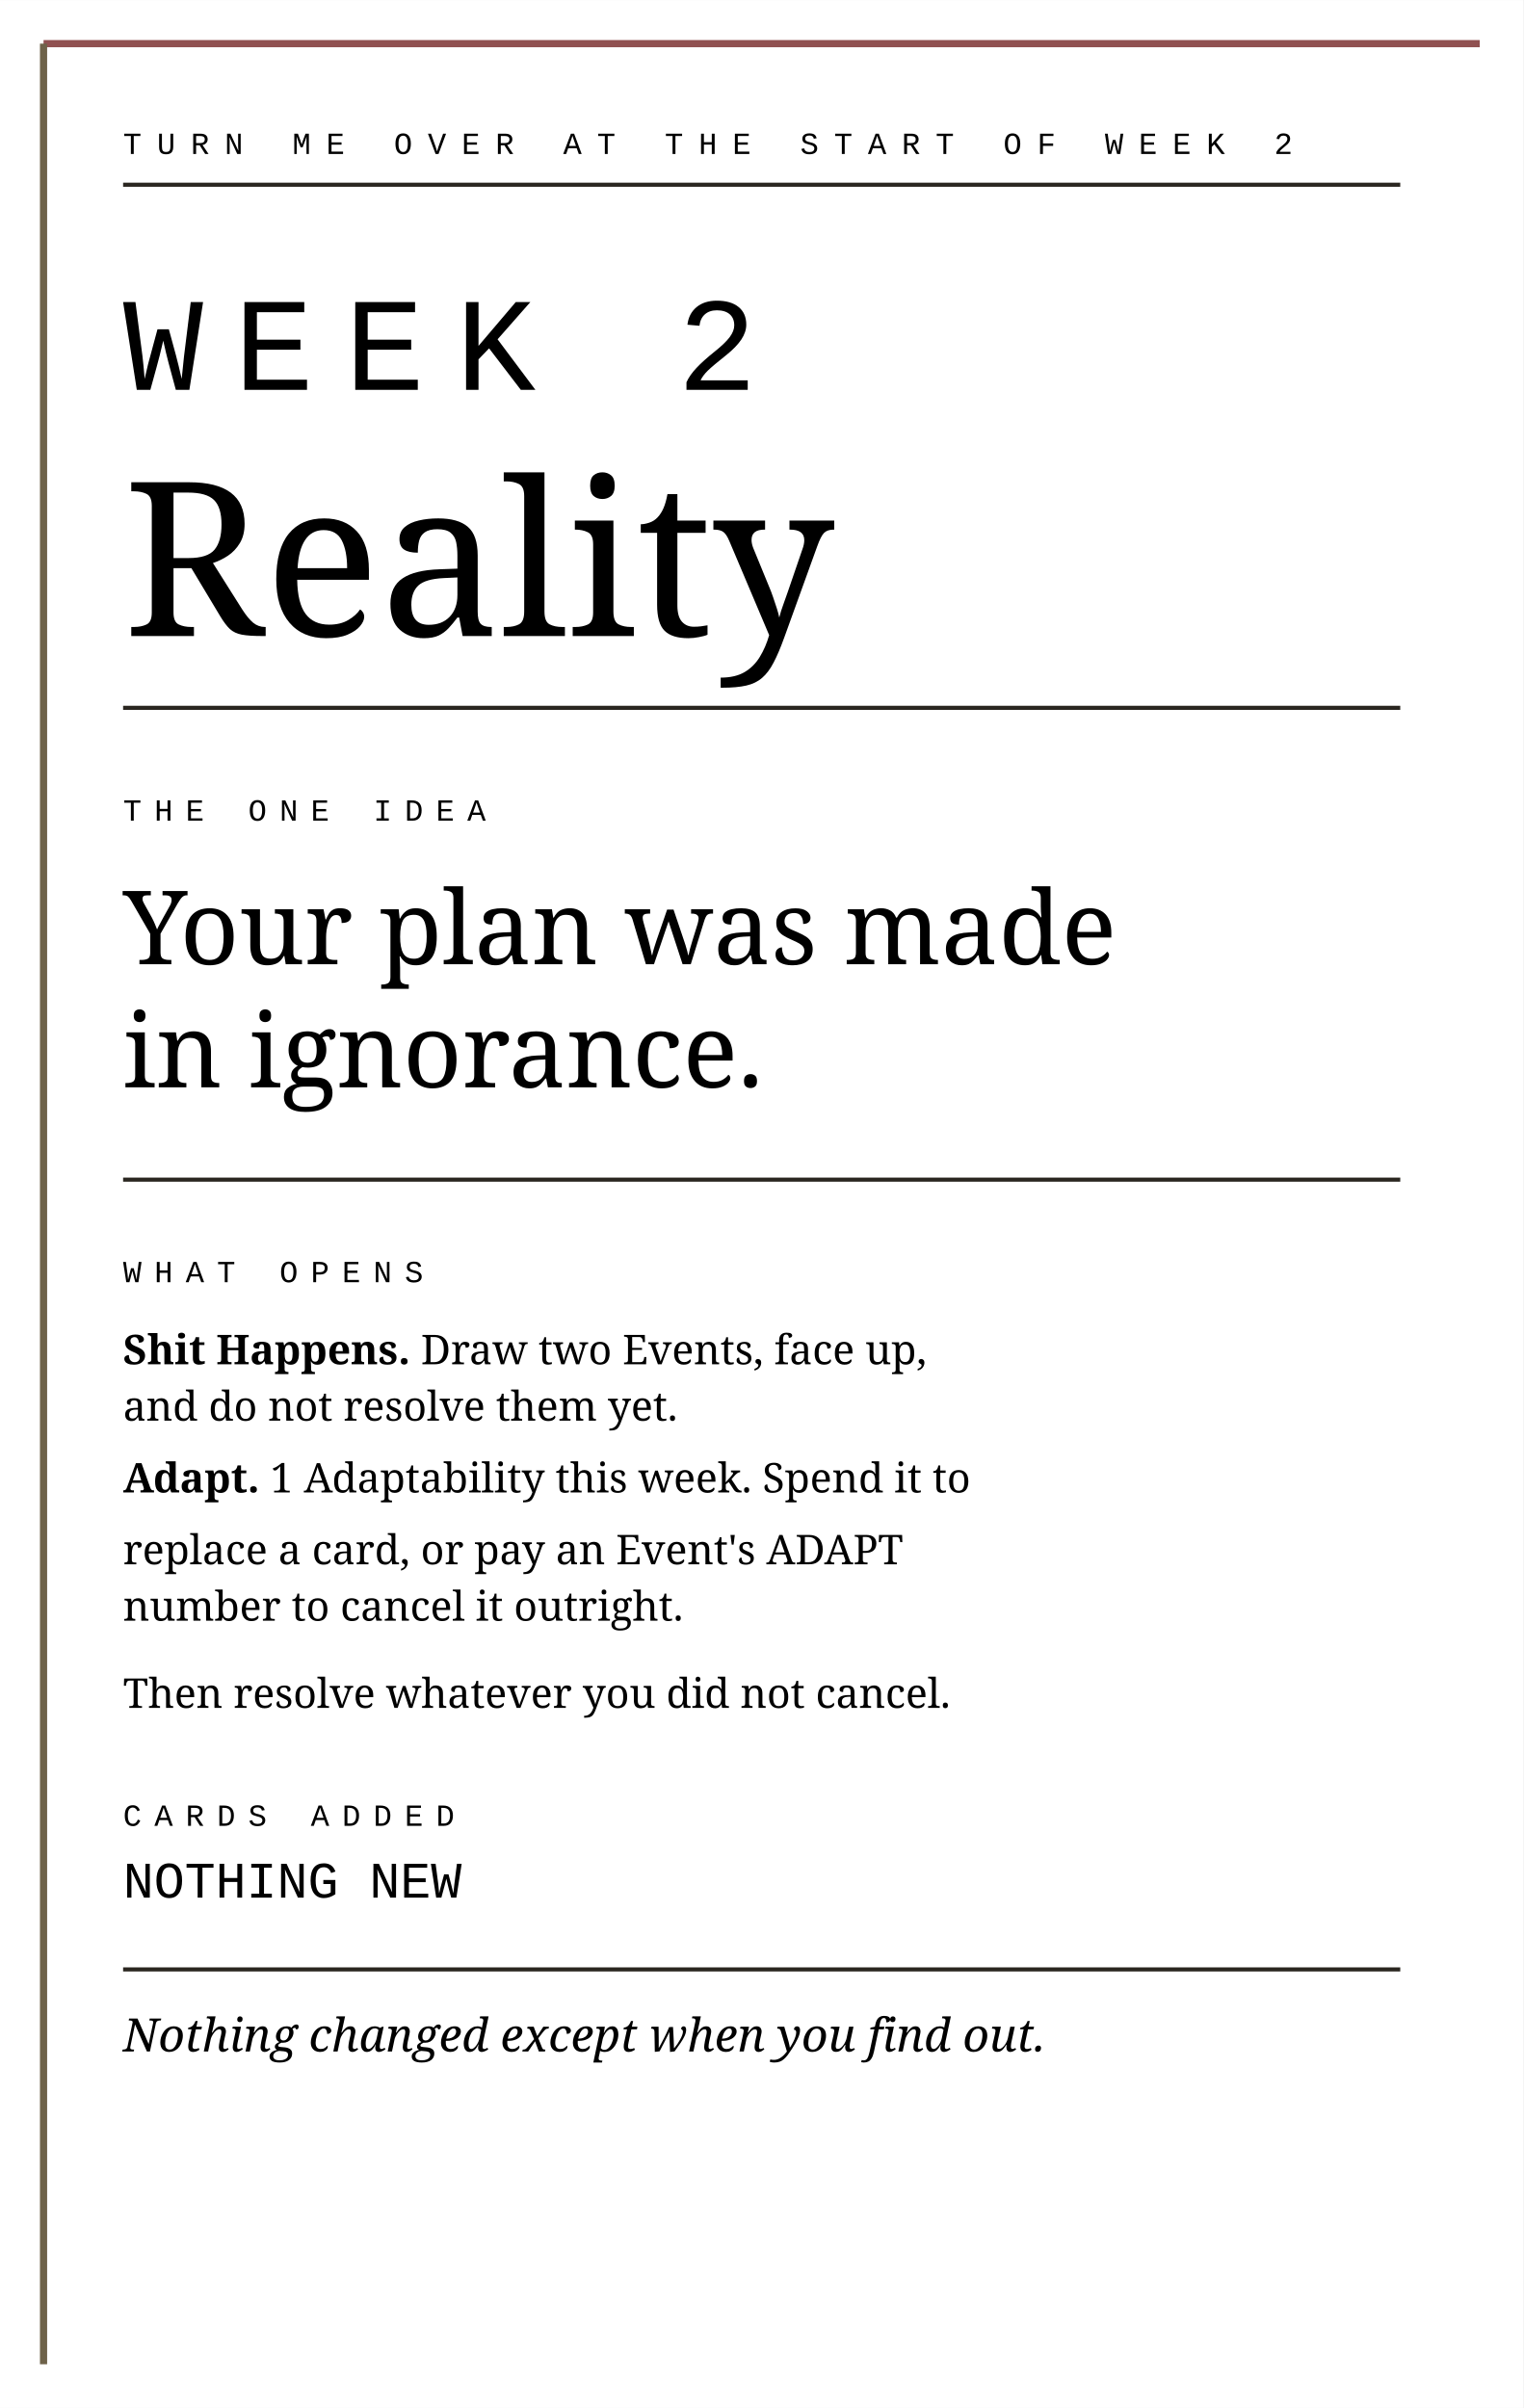
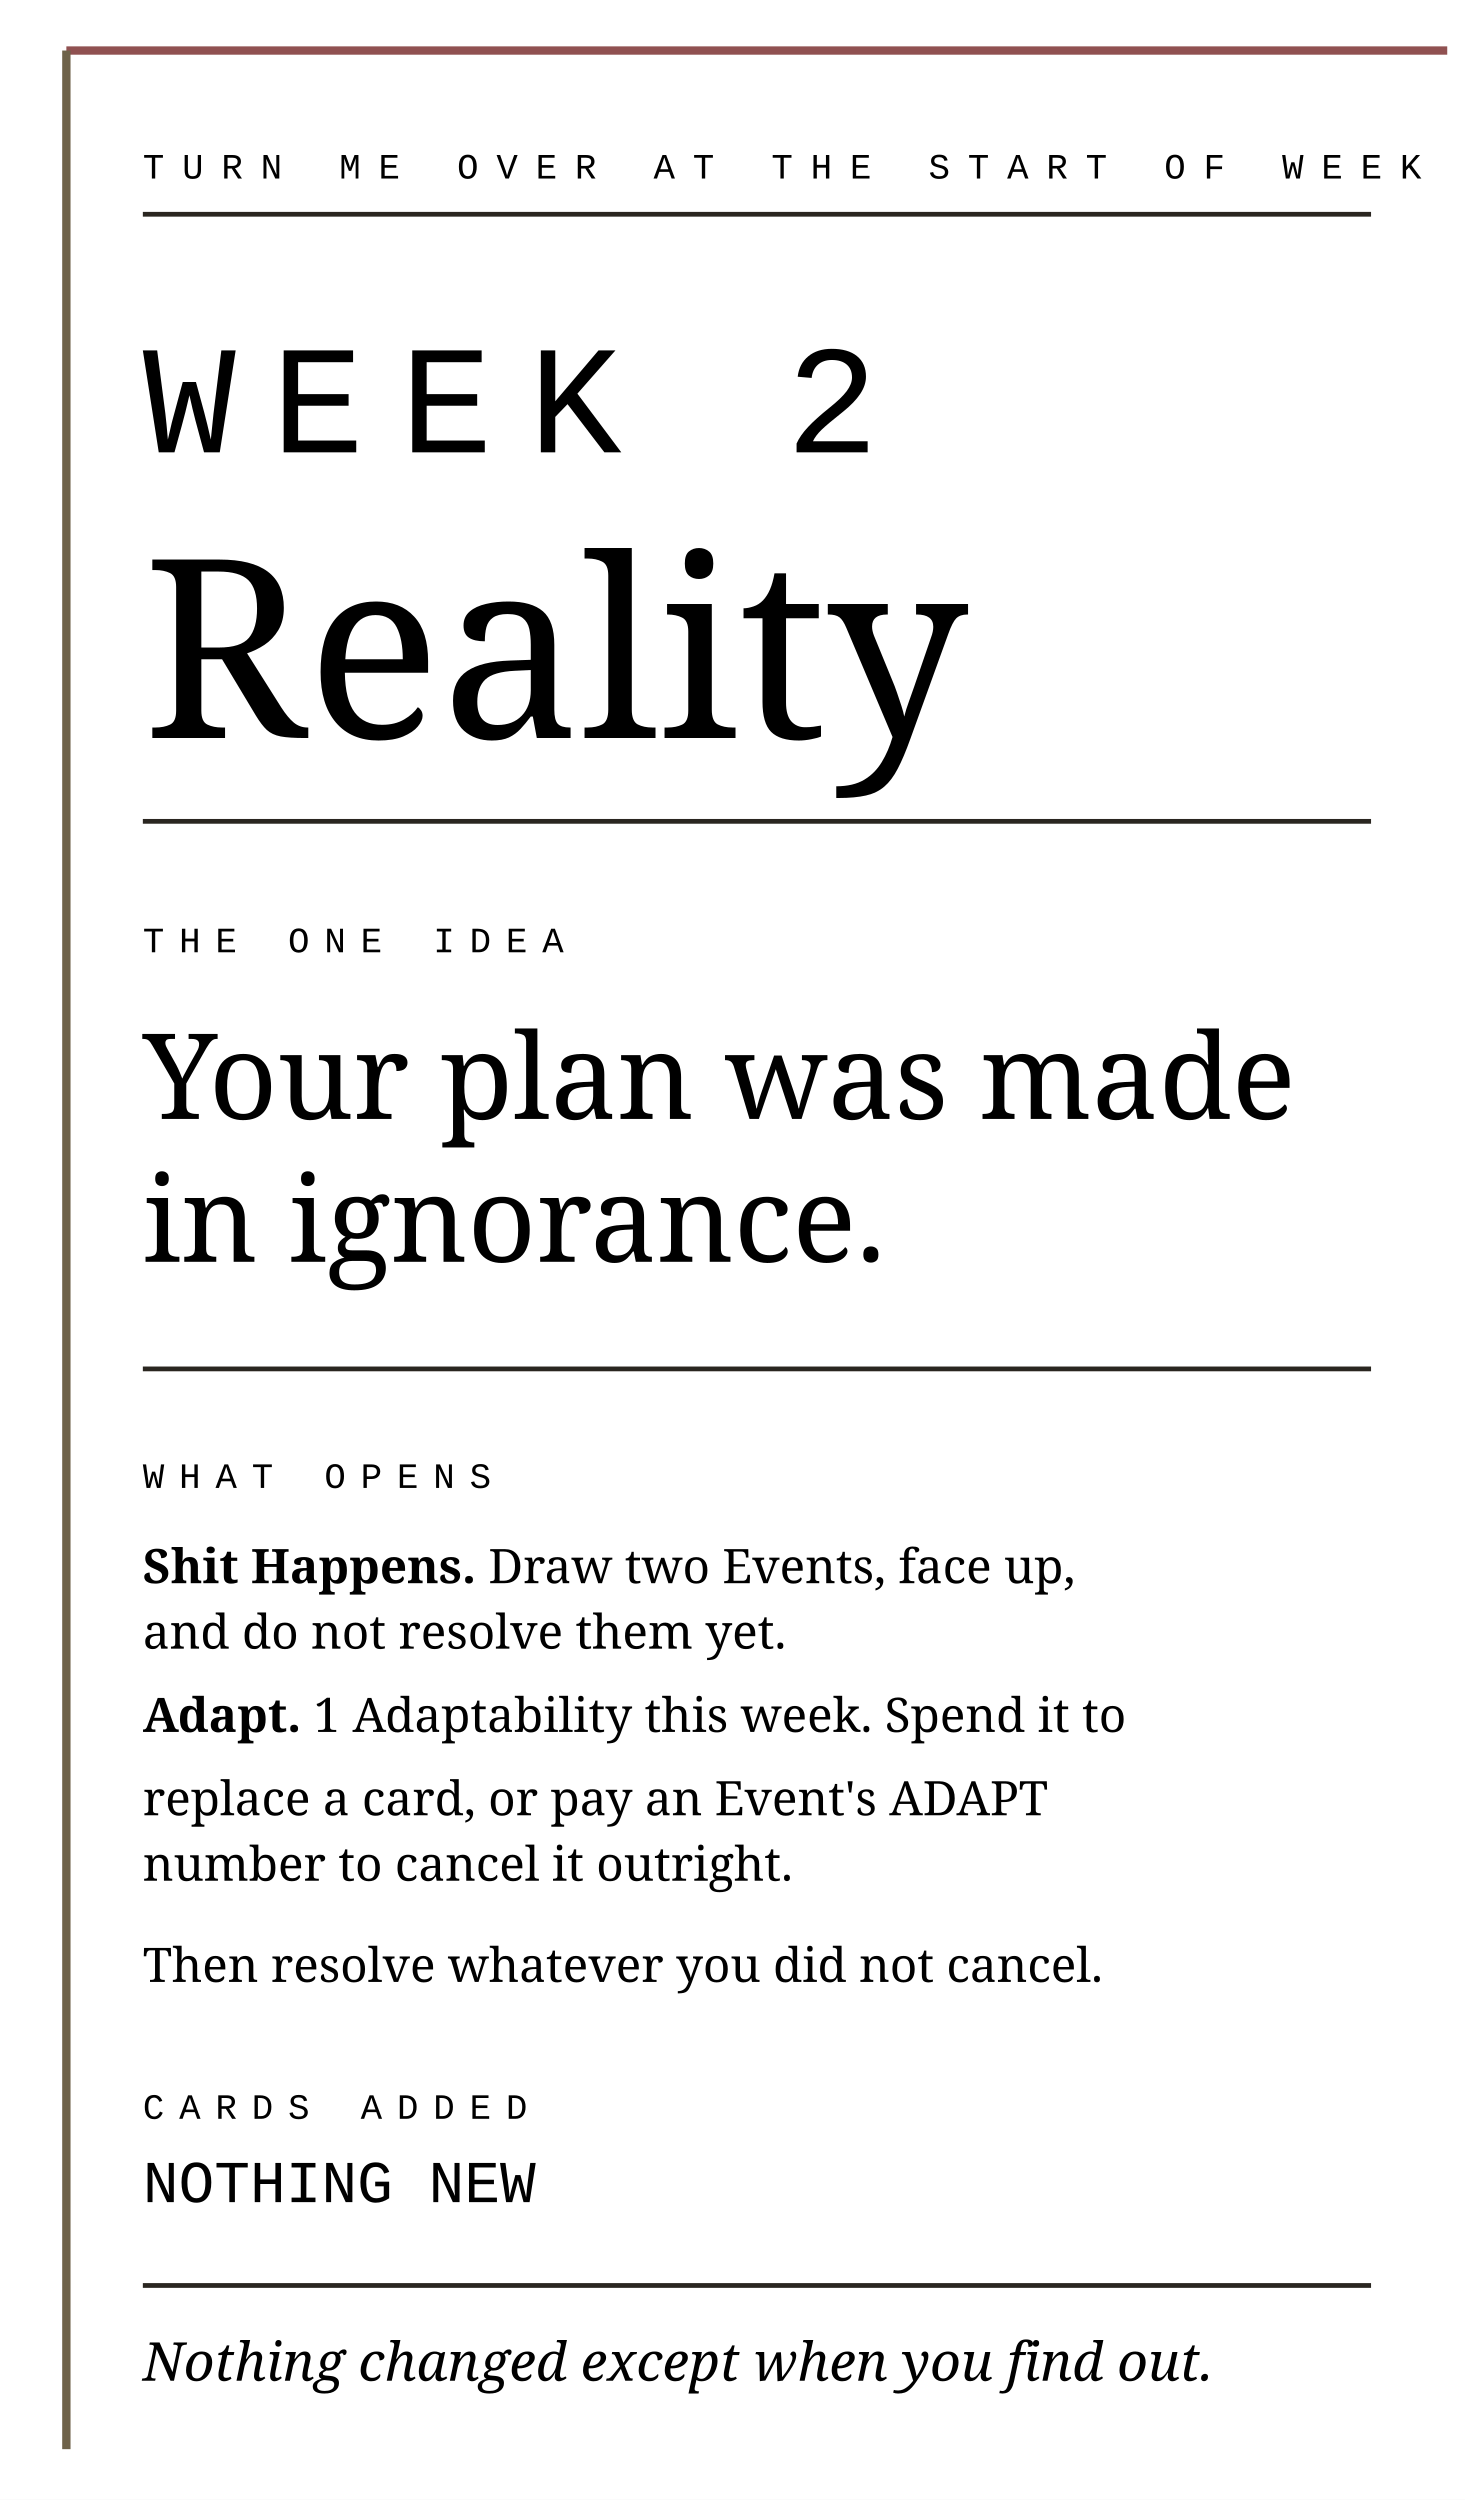
- <svg xmlns="http://www.w3.org/2000/svg" width="210mm" height="332mm" viewBox="0 0 297 469.5">
+ <svg xmlns="http://www.w3.org/2000/svg" width="174mm" height="297mm" viewBox="0 0 174 297">
  <style>
  .s { font-family:"EB Garamond",Garamond,Georgia,serif; fill:#000000; }
  .m { font-family:"IBM Plex Mono","Courier New",monospace; fill:#000000; }
  .h { fill:none; stroke:#2A2620; stroke-width:.8; }
  .q { fill:#000000; }
</style>
-   <rect width="297" height="469.5" fill="#FFFFFF" />
-   <text x="24" y="30" class="m q" font-size="6" letter-spacing="3">TURN ME OVER AT THE START OF WEEK 2</text>
-   <line x1="24" y1="36" x2="273" y2="36" class="h" />
-   <text x="24" y="76" class="m" font-size="26" letter-spacing="6">WEEK 2</text>
-   <text x="24" y="124" class="s" font-size="42">Reality</text>
-   <line x1="24" y1="138" x2="273" y2="138" class="h" stroke-width="1.2" />
-   <text x="24" y="160" class="m q" font-size="6" letter-spacing="2.5">THE ONE IDEA</text>
-   <text x="24" y="188" class="s" font-size="20">Your plan was made</text>
-   <text x="24" y="212" class="s" font-size="20">in ignorance.</text>
-   <line x1="24" y1="230" x2="273" y2="230" class="h" stroke-width=".5" />
-   <text x="24" y="250" class="m q" font-size="6" letter-spacing="2.5">WHAT OPENS</text>
-   <text x="24" y="266" class="s" font-size="8">
-     <tspan font-weight="bold">Shit Happens.</tspan> Draw two Events, face up,</text>
-   <text x="24" y="277" class="s" font-size="8">and do not resolve them yet.</text>
-   <text x="24" y="291" class="s" font-size="8">
-     <tspan font-weight="bold">Adapt.</tspan> 1 Adaptability this week. Spend it to</text>
-   <text x="24" y="305" class="s" font-size="8">replace a card, or pay an Event's ADAPT</text>
-   <text x="24" y="316" class="s" font-size="8">number to cancel it outright.</text>
-   <text x="24" y="333" class="s" font-size="8">Then resolve whatever you did not cancel.</text>
-   <text x="24" y="356" class="m q" font-size="6" letter-spacing="2.5">CARDS ADDED</text>
-   <text x="24" y="370" class="m" font-size="10">NOTHING NEW</text>
-   <line x1="24" y1="384" x2="273" y2="384" class="h" stroke-width=".5" />
-   <text x="24" y="400" class="s" font-size="9" font-style="italic">Nothing changed except when you find out.</text>
-   <line x1="8.49" y1="8.49" x2="288.5" y2="8.49" stroke="#905151" stroke-width="1.4" />
-   <line x1="8.49" y1="8.49" x2="8.49" y2="460.99" stroke="#6E6249" stroke-width="1.4" />
+   <g transform="scale(0.7070707)">
+     <rect width="297" height="420" fill="#FFFFFF" />
+     <text x="24" y="30" class="m q" font-size="6" letter-spacing="3">TURN ME OVER AT THE START OF WEEK 2</text>
+     <line x1="24" y1="36" x2="230.36" y2="36" class="h" />
+     <text x="24" y="76" class="m" font-size="26" letter-spacing="6">WEEK 2</text>
+     <text x="24" y="124" class="s" font-size="42">Reality</text>
+     <line x1="24" y1="138" x2="230.36" y2="138" class="h" stroke-width="1.2" />
+     <text x="24" y="160" class="m q" font-size="6" letter-spacing="2.5">THE ONE IDEA</text>
+     <text x="24" y="188" class="s" font-size="20">Your plan was made</text>
+     <text x="24" y="212" class="s" font-size="20">in ignorance.</text>
+     <line x1="24" y1="230" x2="230.36" y2="230" class="h" stroke-width=".5" />
+     <text x="24" y="250" class="m q" font-size="6" letter-spacing="2.5">WHAT OPENS</text>
+     <text x="24" y="266" class="s" font-size="8">
+       <tspan font-weight="bold">Shit Happens.</tspan> Draw two Events, face up,</text>
+     <text x="24" y="277" class="s" font-size="8">and do not resolve them yet.</text>
+     <text x="24" y="291" class="s" font-size="8">
+       <tspan font-weight="bold">Adapt.</tspan> 1 Adaptability this week. Spend it to</text>
+     <text x="24" y="305" class="s" font-size="8">replace a card, or pay an Event's ADAPT</text>
+     <text x="24" y="316" class="s" font-size="8">number to cancel it outright.</text>
+     <text x="24" y="333" class="s" font-size="8">Then resolve whatever you did not cancel.</text>
+     <text x="24" y="356" class="m q" font-size="6" letter-spacing="2.5">CARDS ADDED</text>
+     <text x="24" y="370" class="m" font-size="10">NOTHING NEW</text>
+     <line x1="24" y1="384" x2="230.36" y2="384" class="h" stroke-width=".5" />
+     <text x="24" y="400" class="s" font-size="9" font-style="italic">Nothing changed except when you find out.</text>
+     <line x1="11.15" y1="8.49" x2="243.16" y2="8.49" stroke="#905151" stroke-width="1.4" />
+     <line x1="11.15" y1="8.49" x2="11.15" y2="411.5" stroke="#6E6249" stroke-width="1.4" />
+   </g>
</svg>
